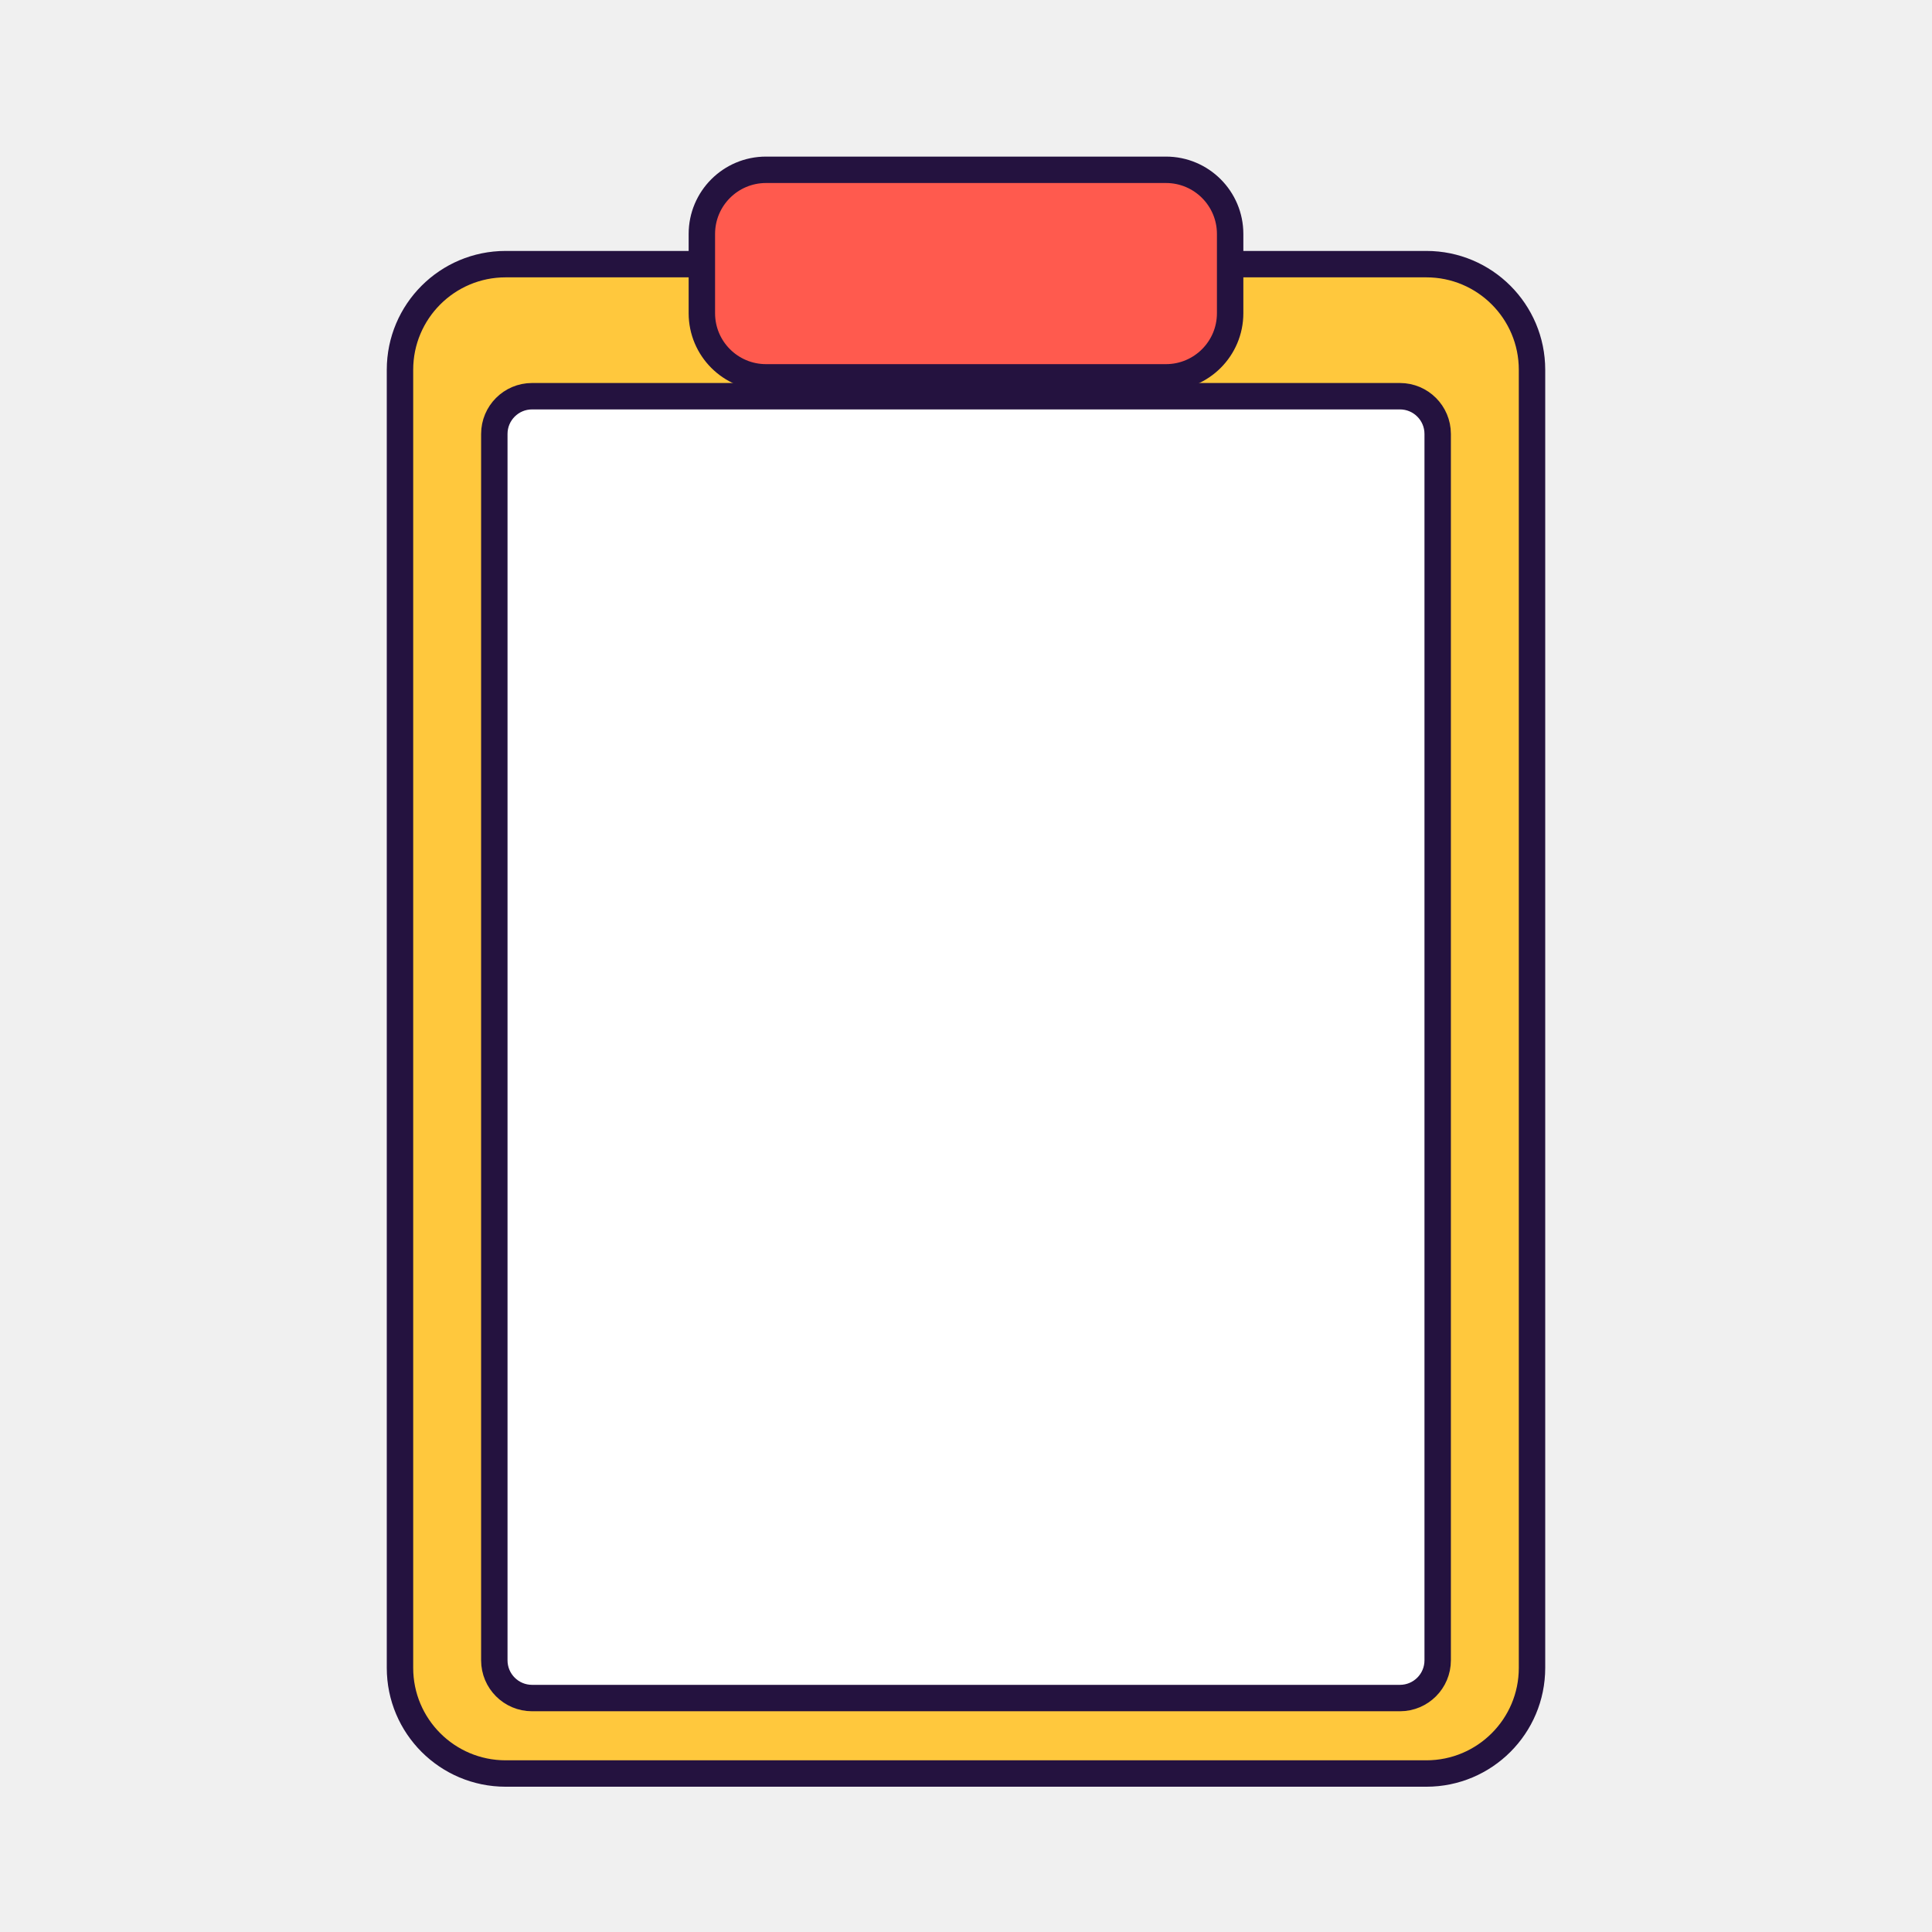
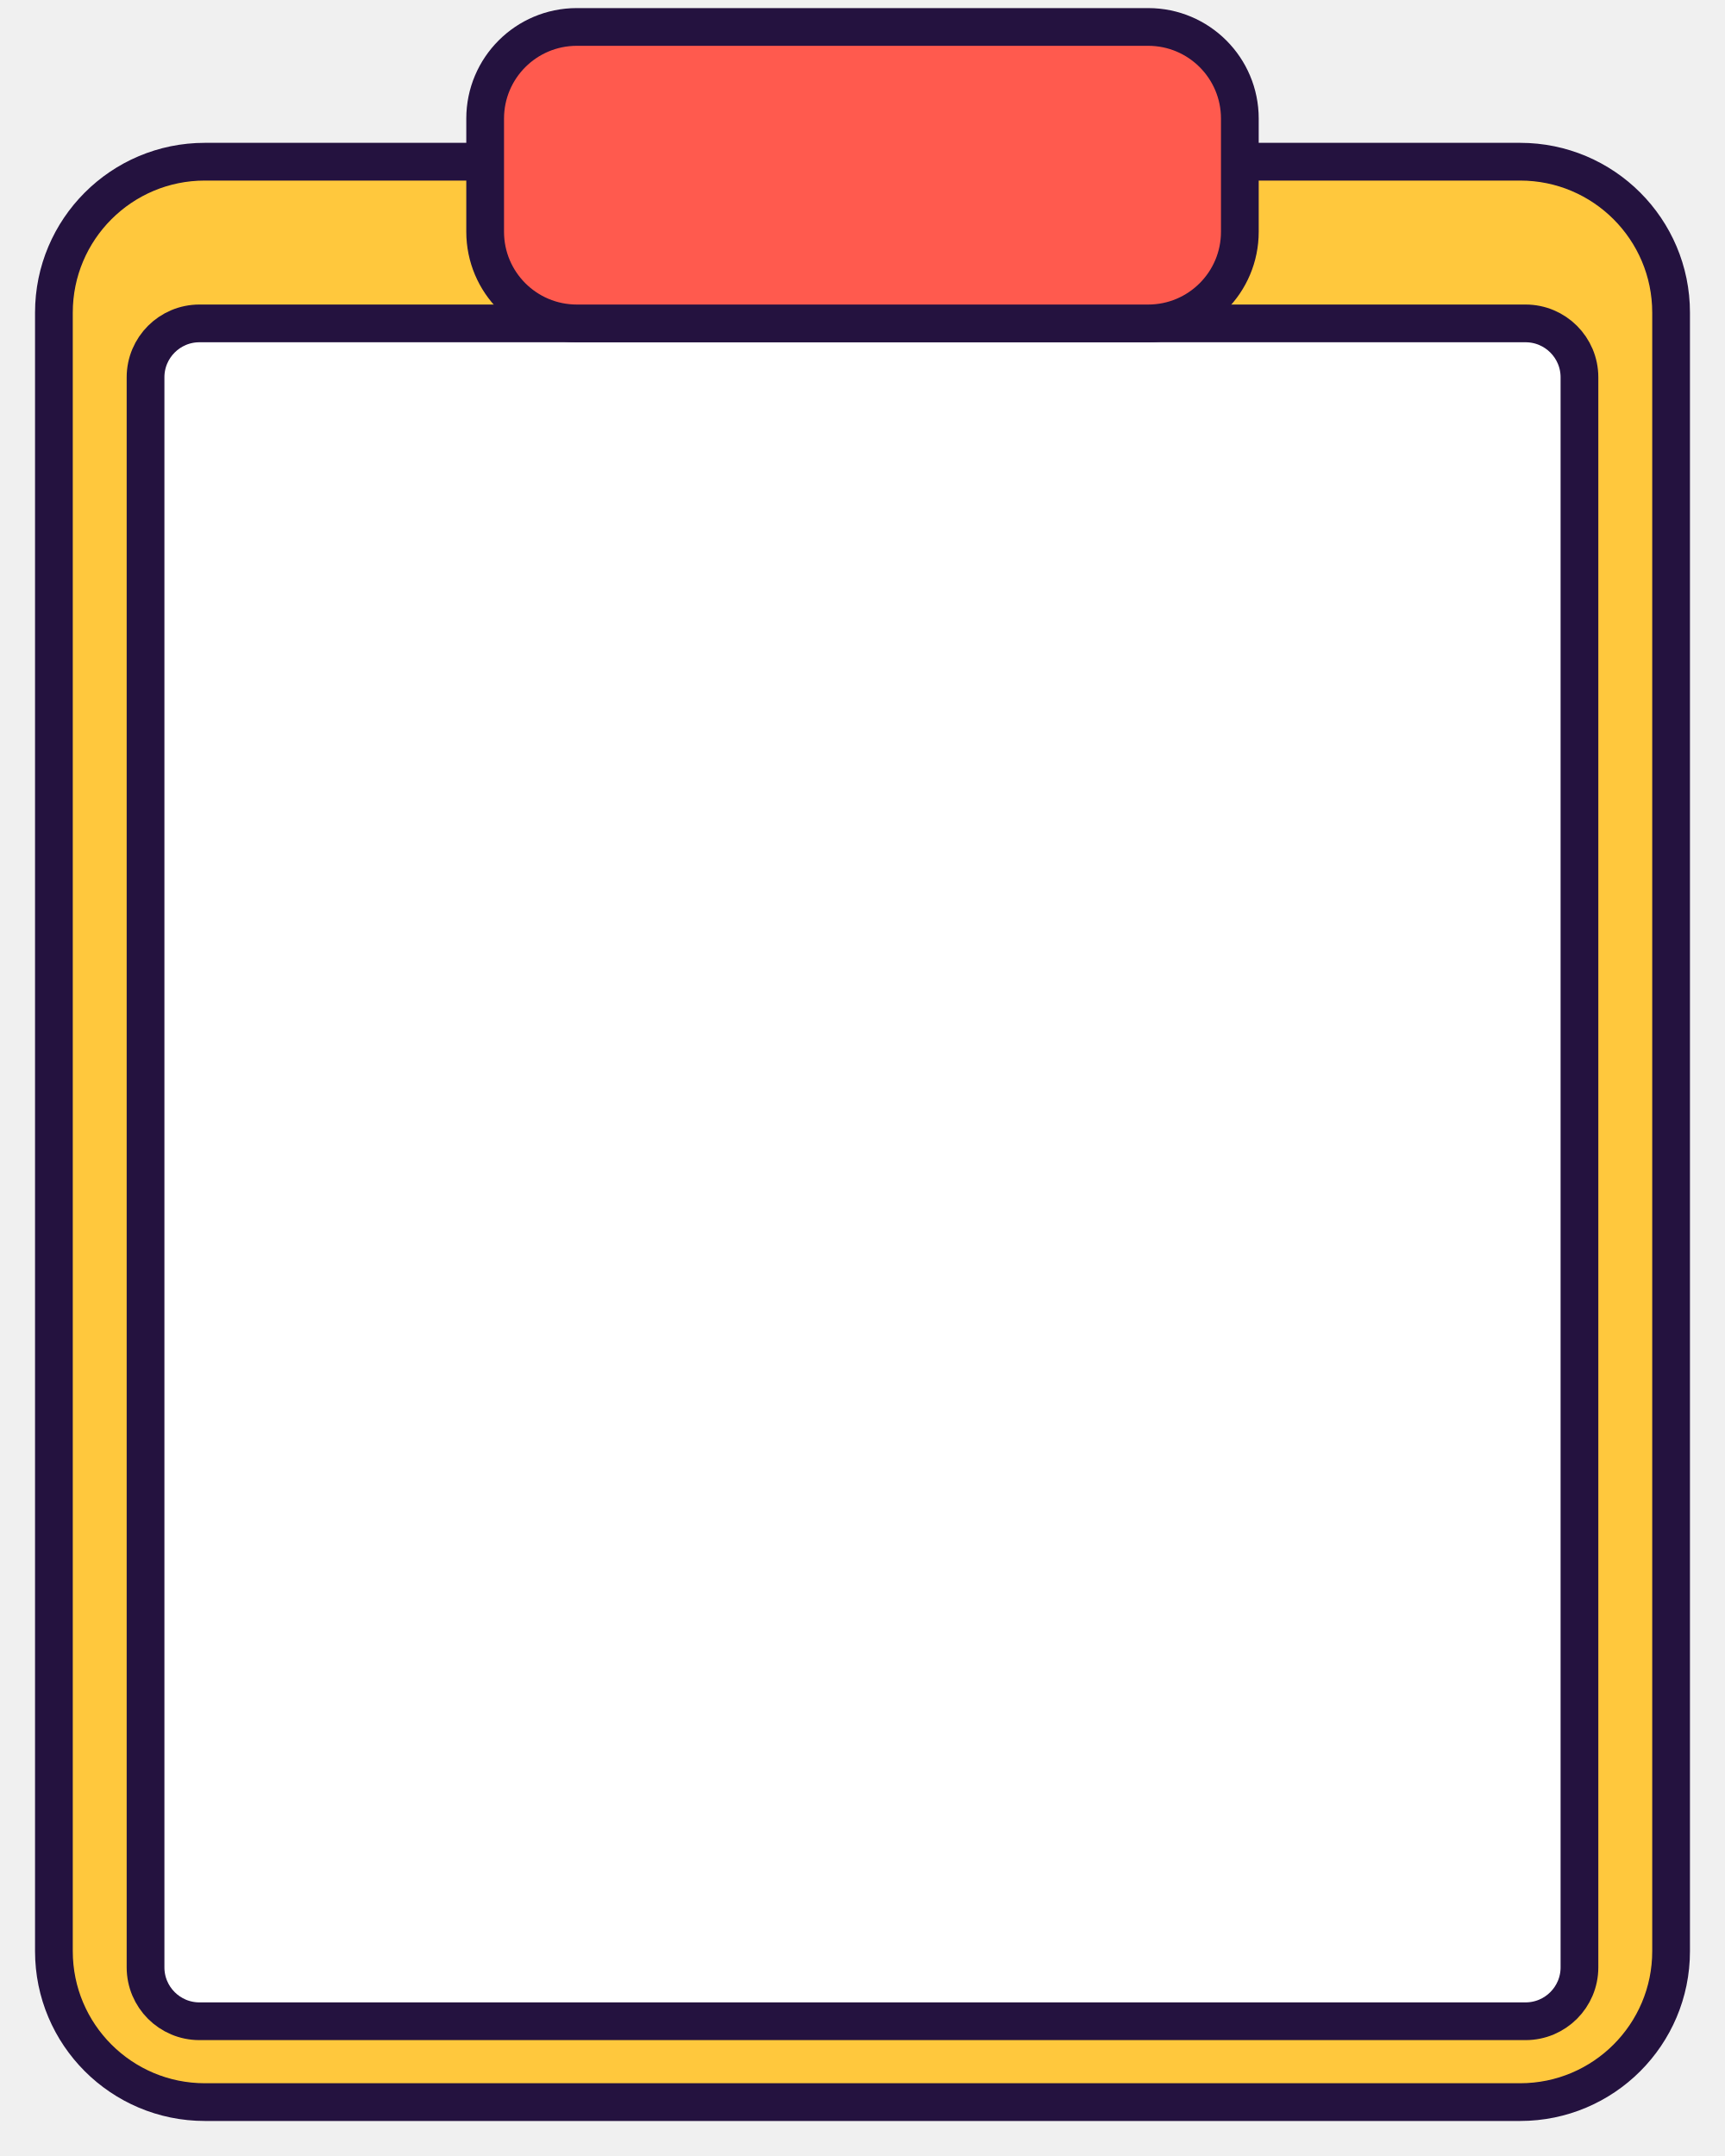
- <svg xmlns="http://www.w3.org/2000/svg" width="1024" height="1024" viewBox="0 0 1024 1024">
-   <rect x="212" y="140" width="600" height="800" rx="56" fill="#FFC83D" stroke="#24123F" stroke-width="14" stroke-linejoin="round" stroke-linecap="round" />
-   <rect x="262" y="210" width="500" height="690" rx="20" fill="#FFFFFF" stroke="#24123F" stroke-width="14" stroke-linejoin="round" stroke-linecap="round" />
+ <svg xmlns="http://www.w3.org/2000/svg" width="640" height="800" viewBox="192 80 640 800">
+   <rect x="212" y="140" width="600" height="720" rx="56" fill="#FFC83D" stroke="#24123F" stroke-width="14" stroke-linejoin="round" stroke-linecap="round" />
+   <rect x="246" y="200" width="532" height="630" rx="20" fill="#FFFFFF" stroke="#24123F" stroke-width="14" stroke-linejoin="round" stroke-linecap="round" />
  <rect x="372" y="90" width="280" height="110" rx="34" fill="#FF5A4E" stroke="#24123F" stroke-width="14" stroke-linejoin="round" stroke-linecap="round" />
</svg>
